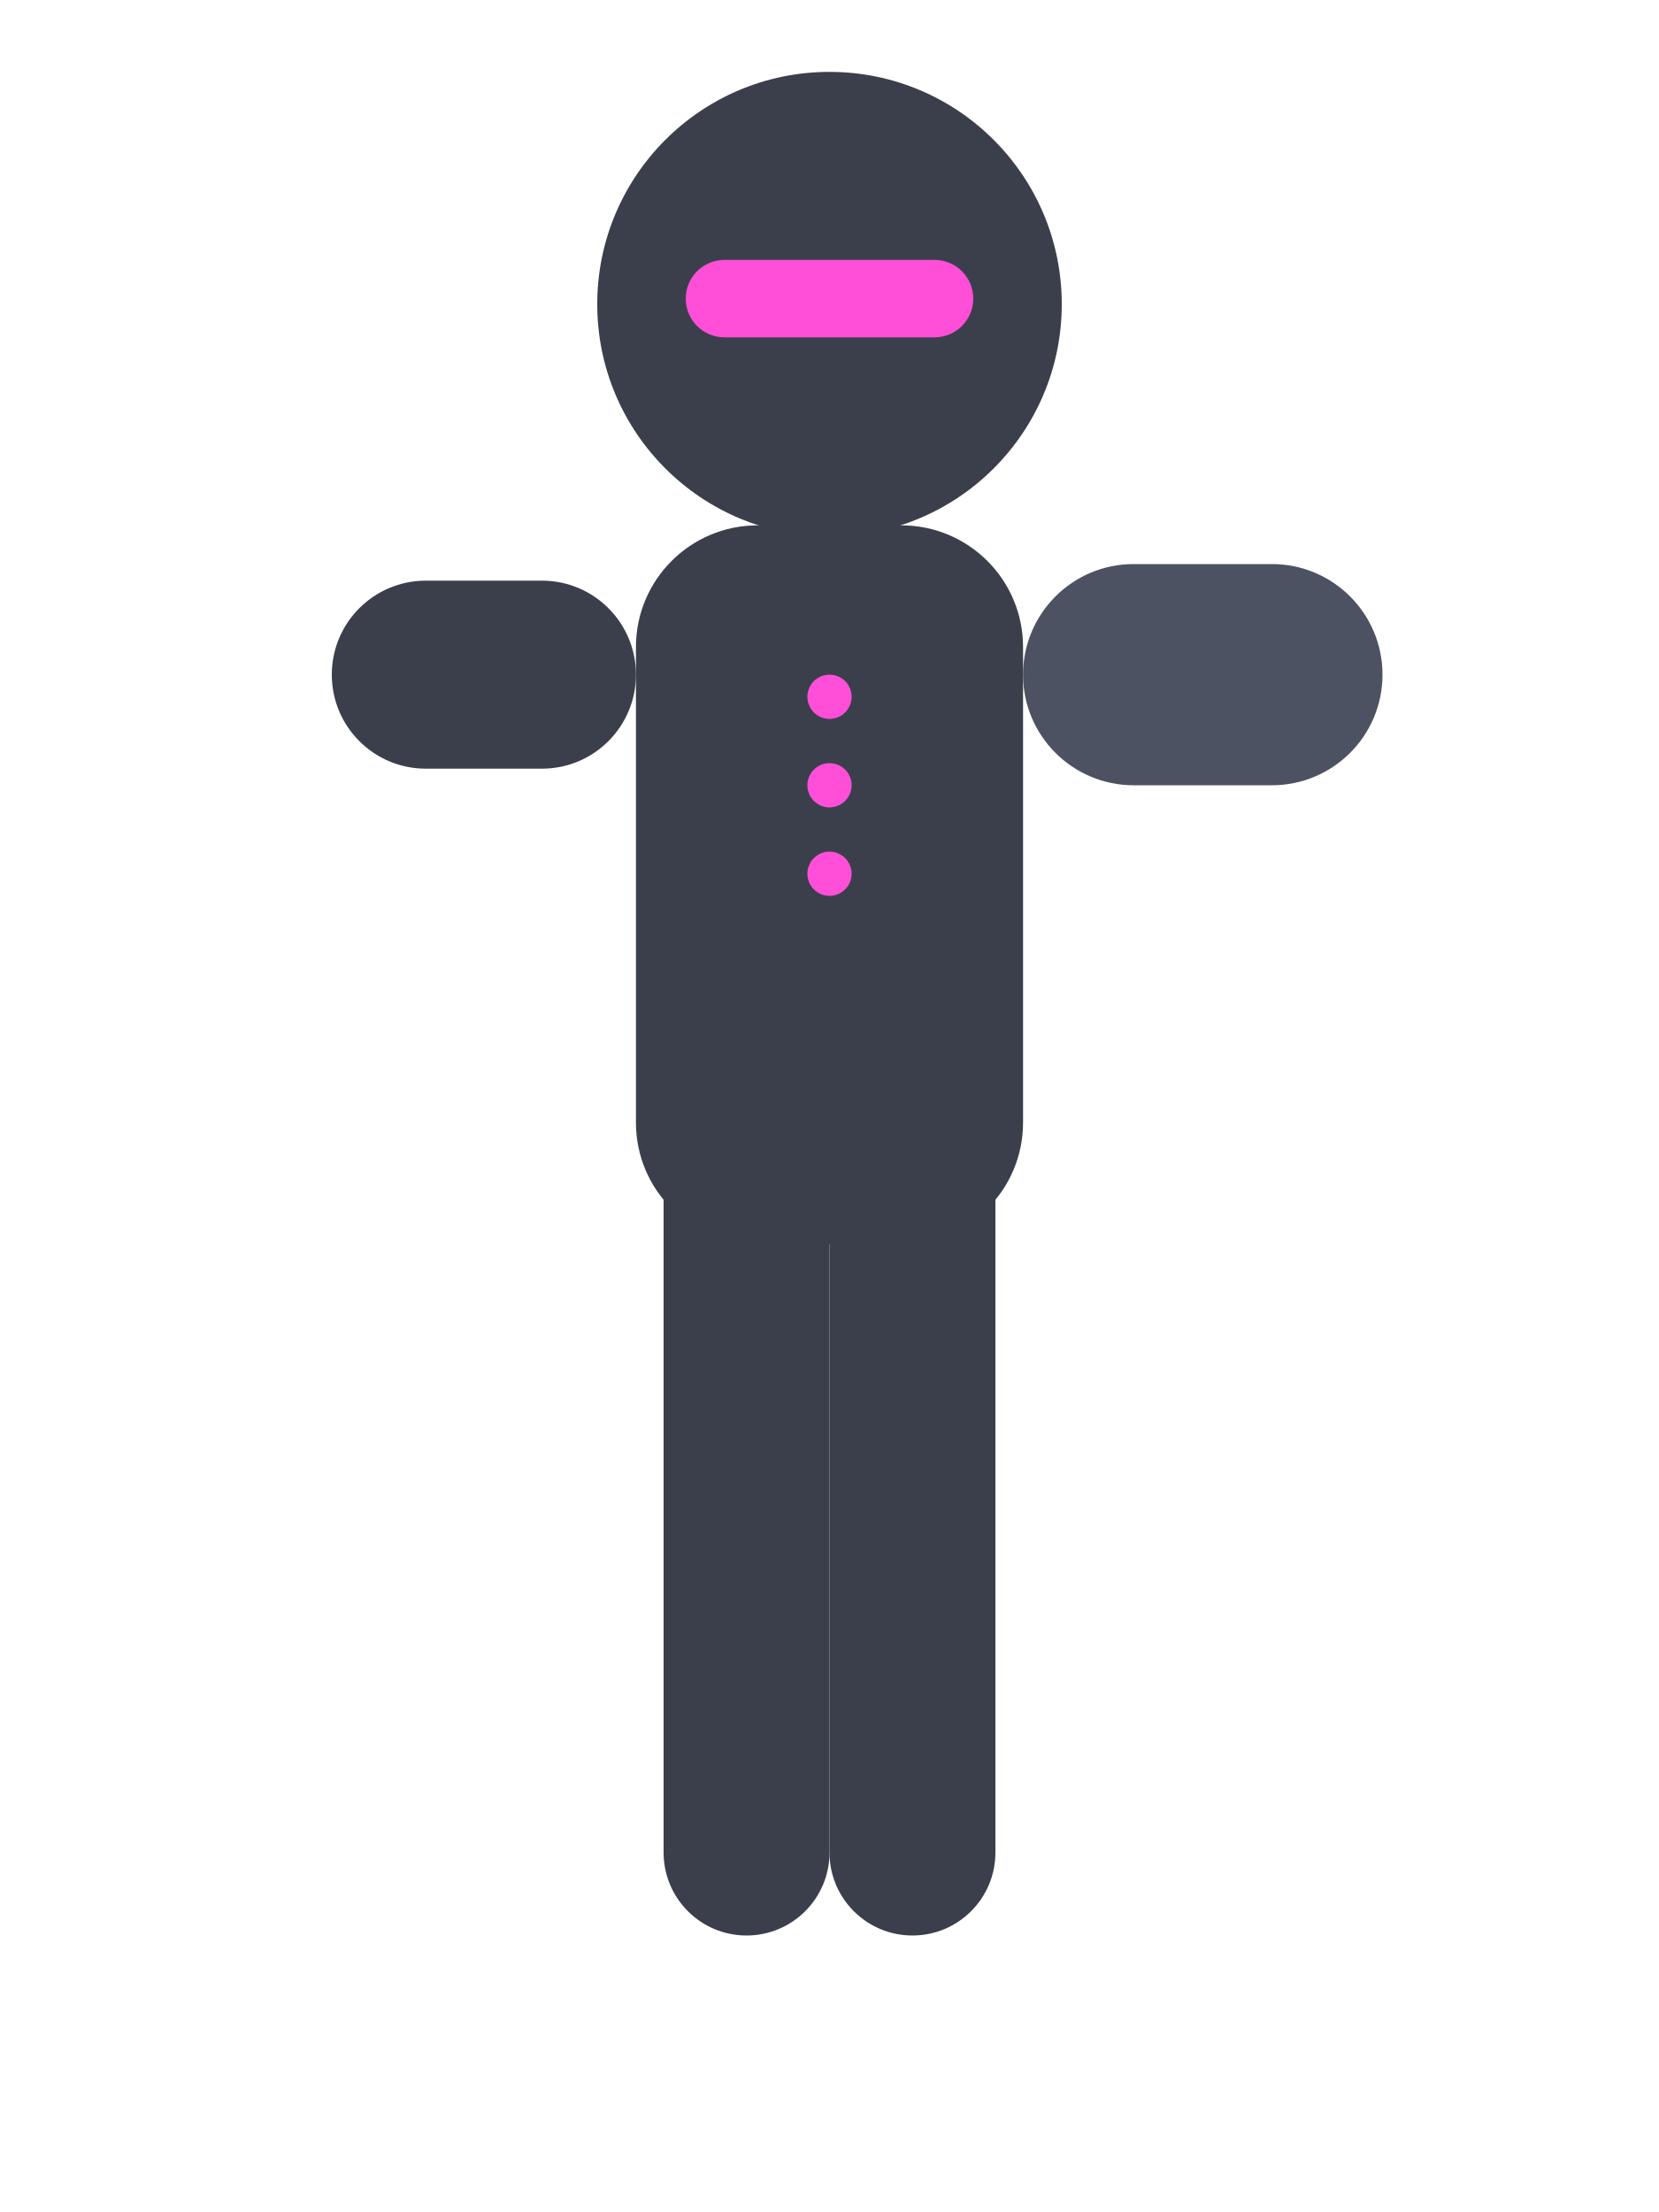
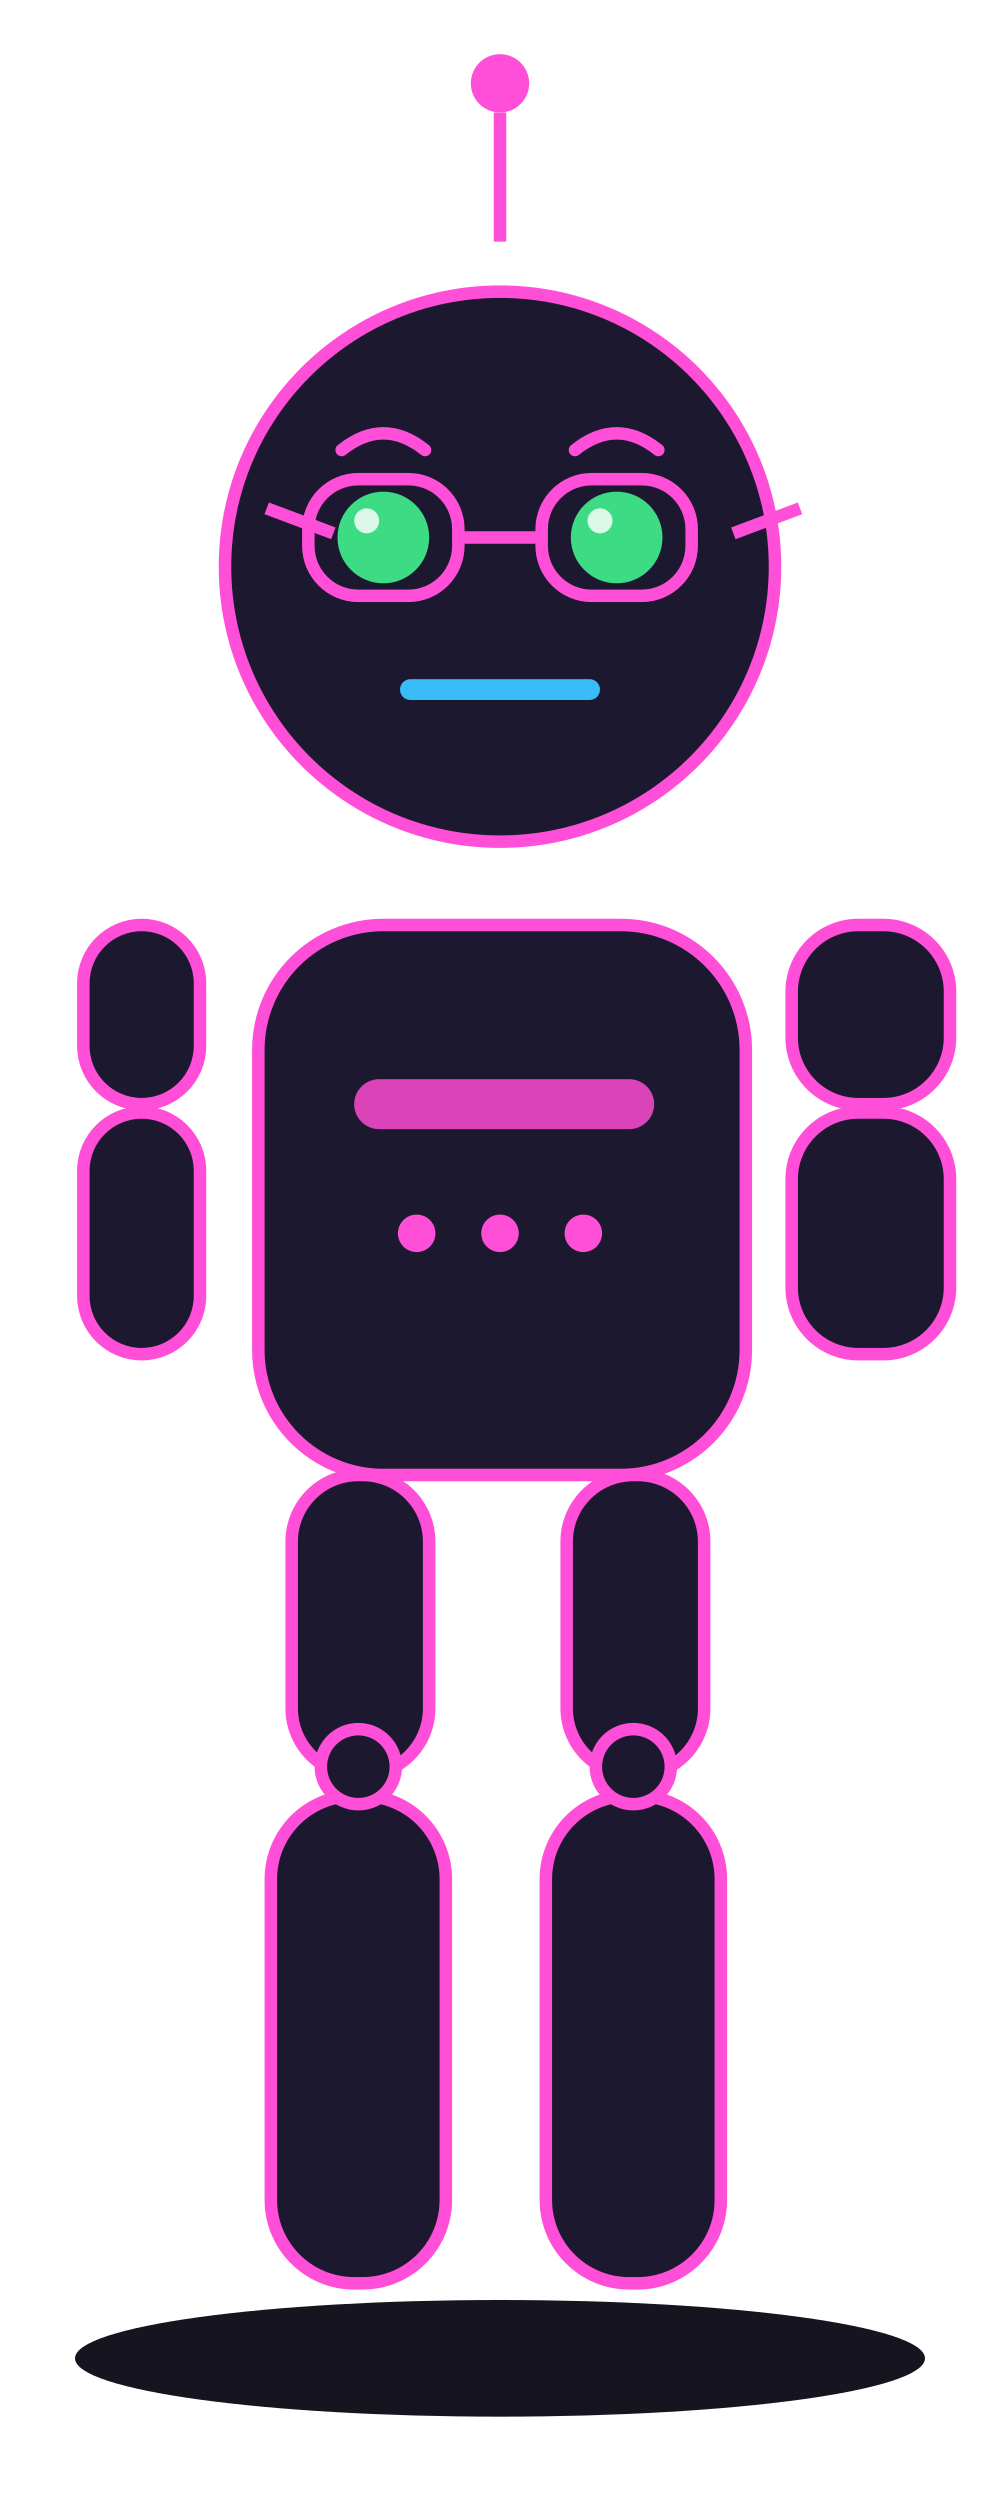
- <svg xmlns="http://www.w3.org/2000/svg" id="lectura-char" viewBox="0 0 300 400" role="img" aria-label="Cyborg">
-   <defs>
-     <rect id="p-arm" width="55" height="34" rx="17" />
-     <rect id="p-leg" width="30" height="150" rx="15" />
-   </defs>
-   <g id="char" fill="#3a3f4b">
-     <g id="leg-l">
-       <use href="#p-leg" x="120" y="200" />
-     </g>
-     <g id="leg-r">
-       <use href="#p-leg" x="150" y="200" />
-     </g>
-     <g id="arm-l">
-       <use href="#p-arm" x="60" y="105" />
-     </g>
-     <g id="arm-r">
-       <rect x="185" y="102" width="65" height="40" rx="20" fill="#4c5261" />
-     </g>
-     <g id="torso">
-       <rect x="115" y="95" width="70" height="130" rx="22" />
-       <circle cx="150" cy="126" r="4" fill="#ff4fd8" />
-       <circle cx="150" cy="142" r="4" fill="#ff4fd8" />
-       <circle cx="150" cy="158" r="4" fill="#ff4fd8" />
-     </g>
-     <g id="head">
-       <circle cx="150" cy="55" r="42" />
-       <rect id="visor" x="124" y="47" width="52" height="14" rx="7" fill="#ff4fd8" />
-       <path id="visor-happy" d="M124 58 Q150 40 176 58" fill="none" stroke="#ff4fd8" stroke-width="10" stroke-linecap="round" style="display:none" />
-     </g>
+ <svg xmlns="http://www.w3.org/2000/svg" id="lectura-char" viewBox="0 0 240 600" role="img" aria-label="Cyborg">
+   <ellipse cx="120" cy="566" rx="102" ry="14" fill="#16141f" />
+   <g id="legs" fill="#1c1830" stroke="#ff4fd8" stroke-width="3">
+     <rect x="70" y="354" width="33" height="72" rx="16" />
+     <rect x="136" y="354" width="33" height="72" rx="16" />
+     <rect x="65" y="431" width="42" height="117" rx="20" />
+     <rect x="131" y="431" width="42" height="117" rx="20" />
+     <circle cx="86" cy="424" r="9" />
+     <circle cx="152" cy="424" r="9" />
+   </g>
+   <g id="arm-l" fill="#1c1830" stroke="#ff4fd8" stroke-width="3">
+     <rect x="20" y="222" width="28" height="43" rx="14" />
+     <rect x="20" y="267" width="28" height="58" rx="14" />
+   </g>
+   <g id="arm-r" fill="#1c1830" stroke="#ff4fd8" stroke-width="3">
+     <rect x="190" y="222" width="38" height="43" rx="16" />
+     <rect x="190" y="267" width="38" height="58" rx="16" />
+   </g>
+   <g id="body">
+     <rect x="62" y="222" width="117" height="132" rx="30" fill="#1c1830" stroke="#ff4fd8" stroke-width="3" />
+     <rect x="85" y="259" width="72" height="12" rx="6" fill="#db43b9" />
+     <circle cx="100" cy="296" r="4.5" fill="#ff4fd8" />
+     <circle cx="120" cy="296" r="4.5" fill="#ff4fd8" />
+     <circle cx="140" cy="296" r="4.5" fill="#ff4fd8" />
+     <line x1="120" y1="27" x2="120" y2="58" stroke="#ff4fd8" stroke-width="3" />
+     <circle cx="120" cy="20" r="7" fill="#ff4fd8" />
+     <circle cx="120" cy="136" r="66" fill="#1c1830" stroke="#ff4fd8" stroke-width="3" />
+     <line x1="64" y1="122" x2="80" y2="128" stroke="#ff4fd8" stroke-width="3" />
+     <line x1="176" y1="128" x2="192" y2="122" stroke="#ff4fd8" stroke-width="3" />
+     <rect x="74" y="115" width="36" height="28" rx="12" fill="none" stroke="#ff4fd8" stroke-width="3" />
+     <rect x="130" y="115" width="36" height="28" rx="12" fill="none" stroke="#ff4fd8" stroke-width="3" />
+     <line x1="110" y1="129" x2="130" y2="129" stroke="#ff4fd8" stroke-width="3" />
+     <path id="brow-l" d="M82 108 Q92 100 102 108" fill="none" stroke="#ff4fd8" stroke-width="3" stroke-linecap="round" />
+     <path id="brow-r" d="M138 108 Q148 100 158 108" fill="none" stroke="#ff4fd8" stroke-width="3" stroke-linecap="round" />
+     <circle id="eye-l" cx="92" cy="129" r="11" fill="#3ddc84" />
+     <circle id="eye-r" cx="148" cy="129" r="11" fill="#3ddc84" />
+     <circle cx="88" cy="125" r="3" fill="#dcf8e8" />
+     <circle cx="144" cy="125" r="3" fill="#dcf8e8" />
+     <rect id="mouth" x="96" y="163" width="48" height="5" rx="2.5" fill="#38bdf8" />
  </g>
</svg>
